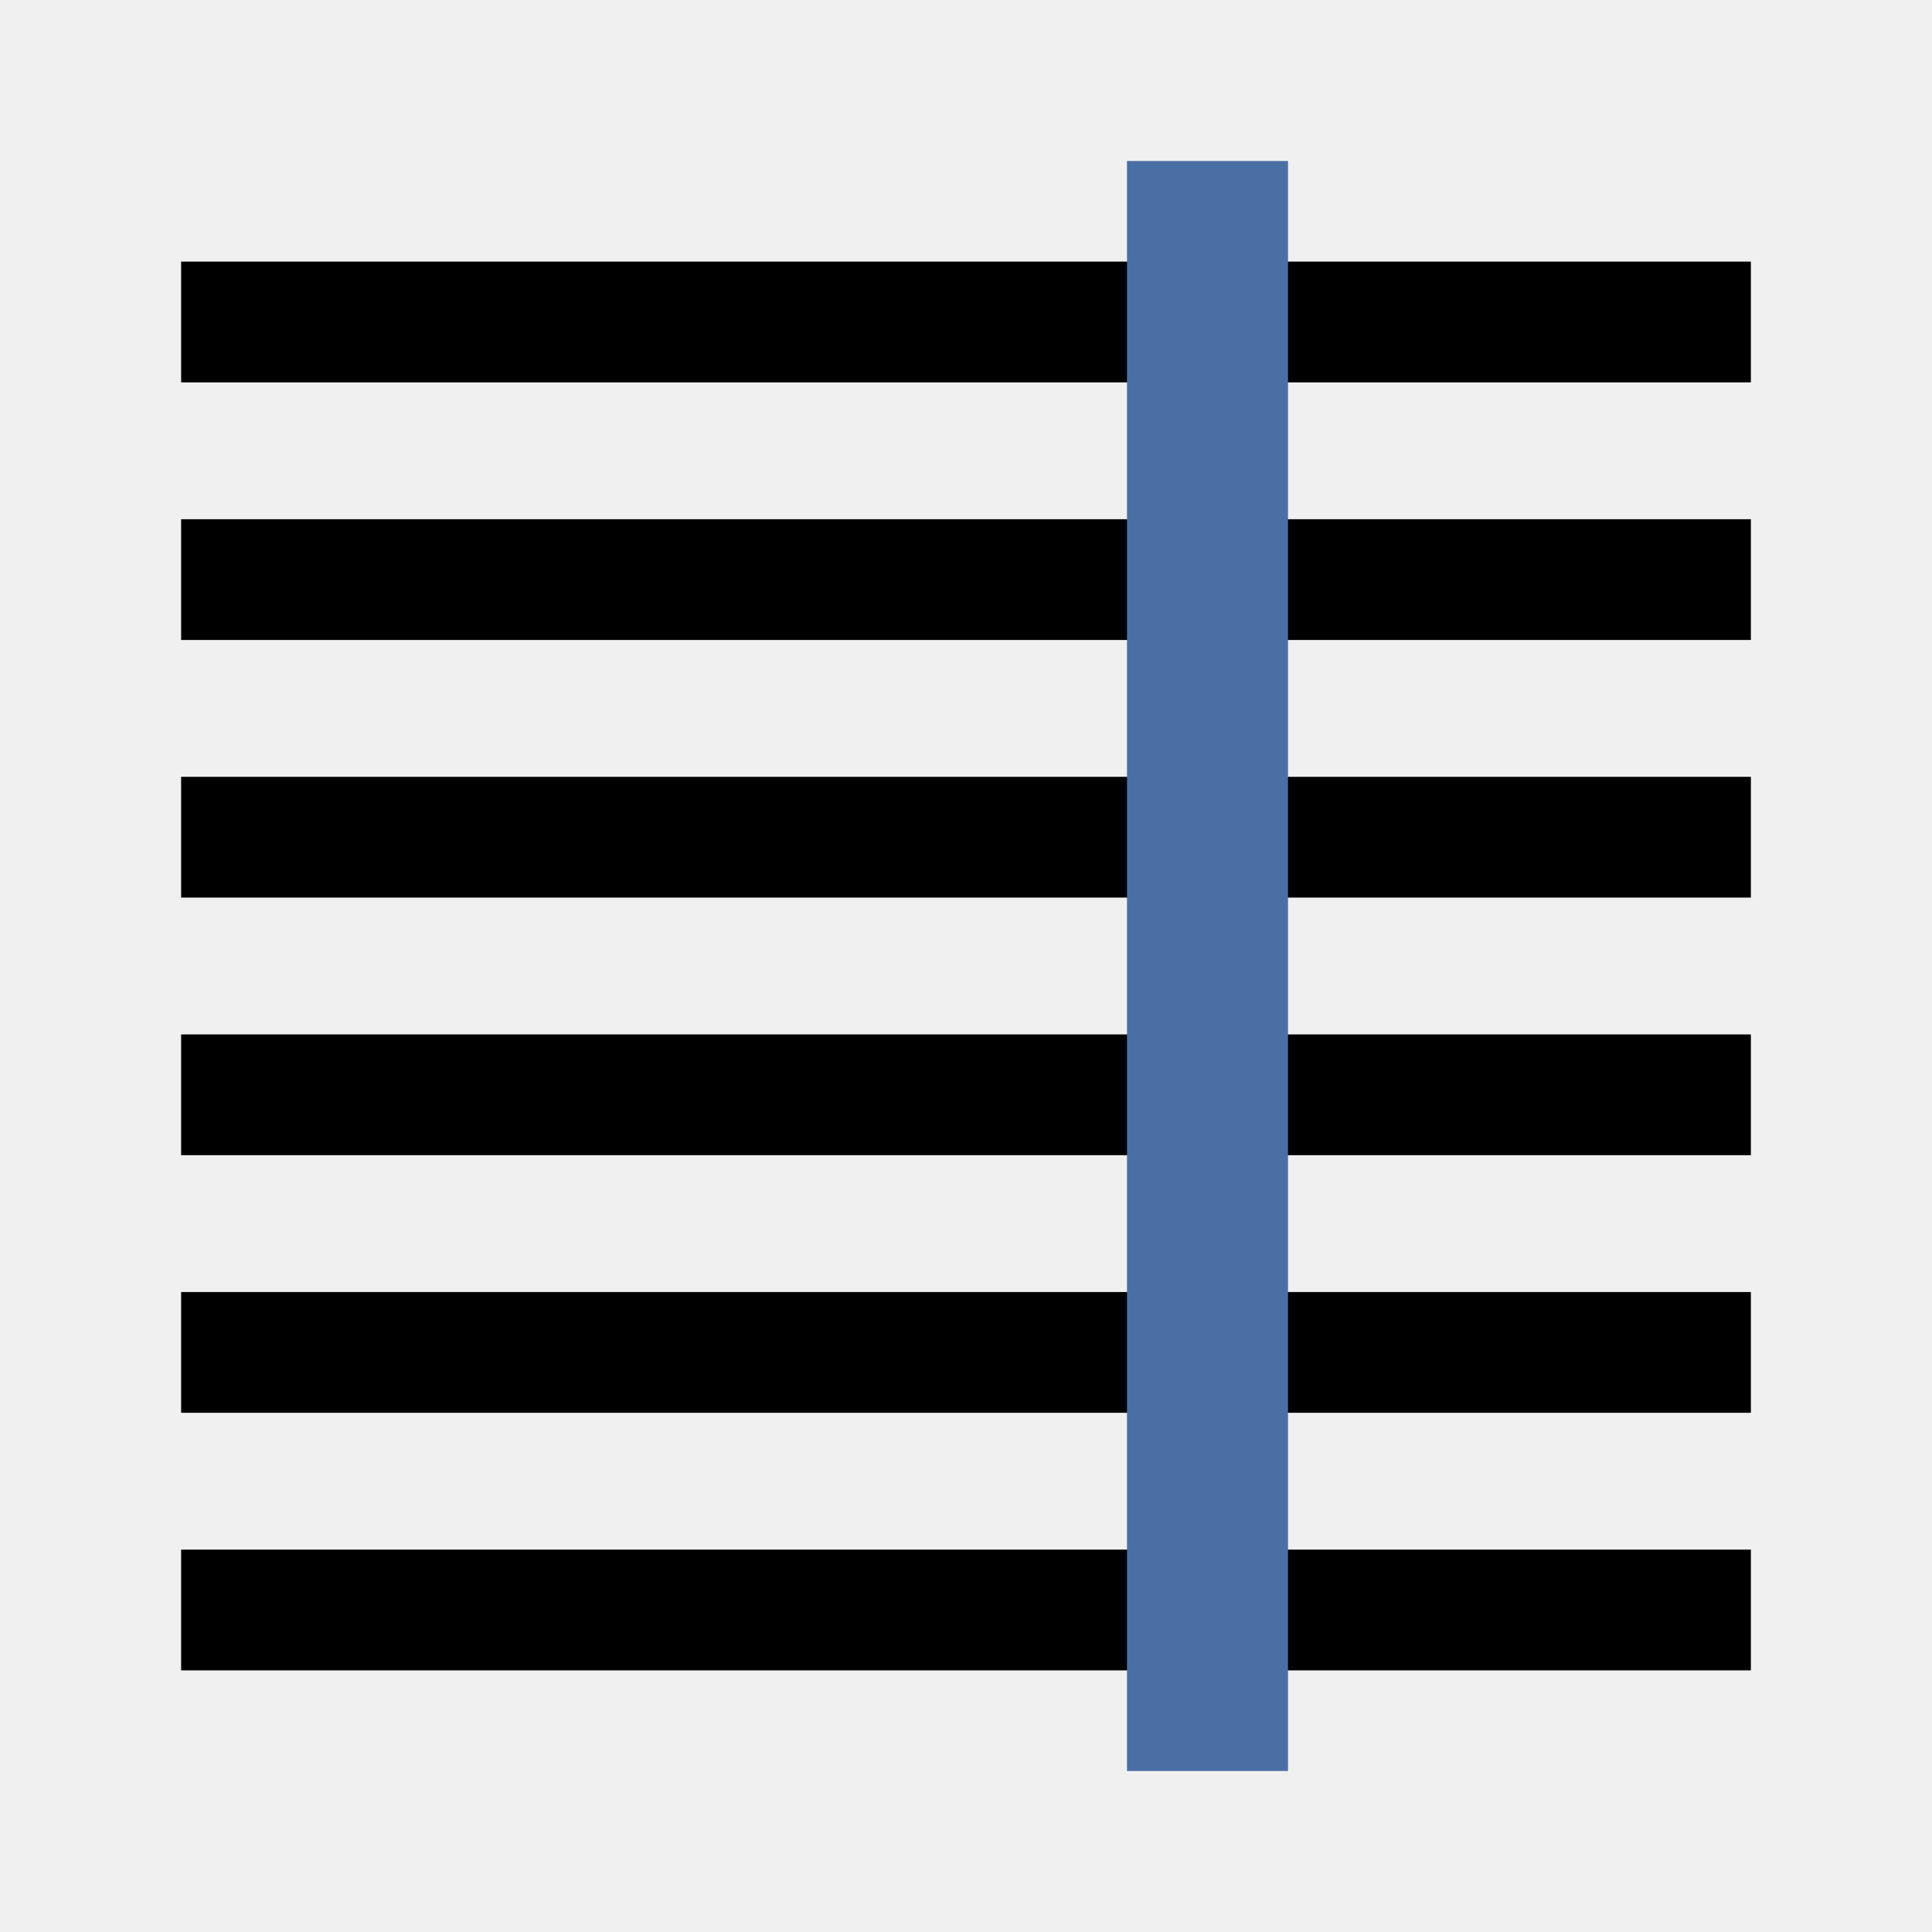
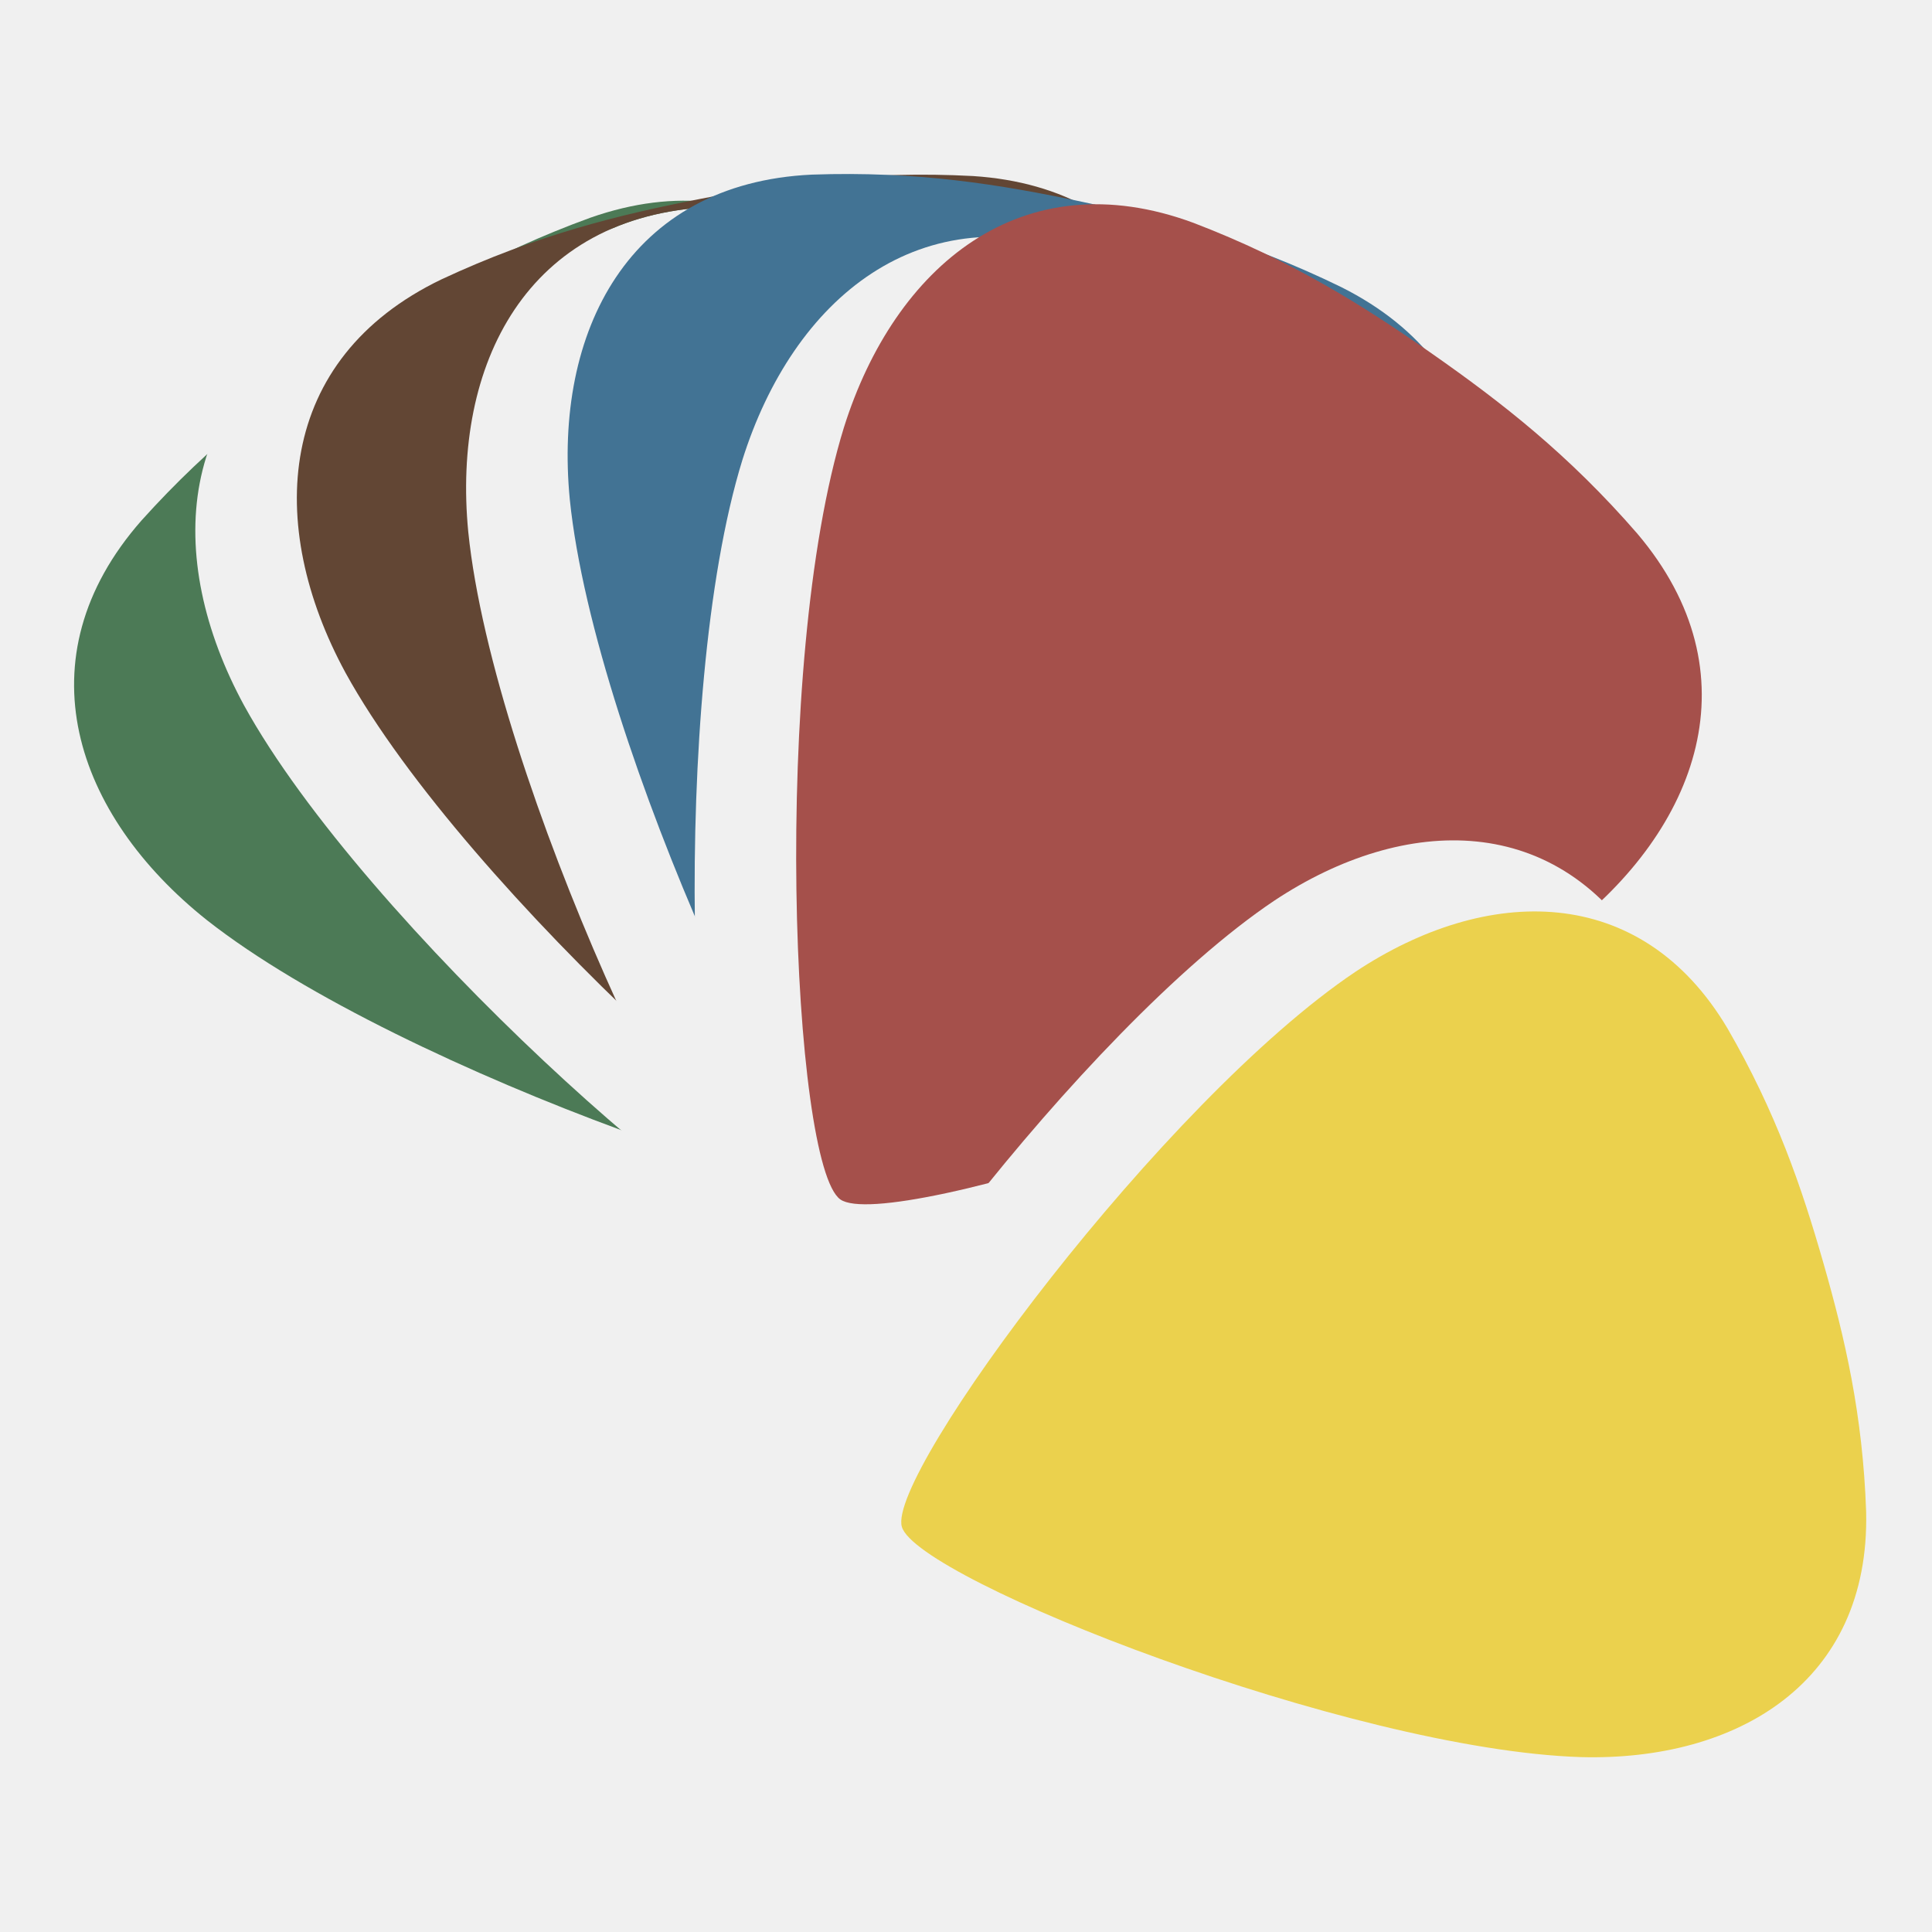
- <svg xmlns="http://www.w3.org/2000/svg" width="24" height="24" viewBox="0 0 24 24" fill="none">
-   <path d="M3 4h18M3 7.2h18M3 10.4h18M3 13.6h18M3 16.8h18M3 20h18" stroke="currentColor" stroke-width="1.5" stroke-linecap="square" />
-   <rect x="14" y="2" width="2" height="20" fill="#4A6FA5" />
+ <svg xmlns="http://www.w3.org/2000/svg" width="120" height="120" viewBox="2.81 0.97 26.64 26.64">
+   <defs>
+     <mask id="m0" maskUnits="userSpaceOnUse" x="2.81" y="0.97" width="26.64" height="26.64">
+       <rect x="2.81" y="0.97" width="26.64" height="26.64" fill="#fff" />
+       <g fill="#000">
+         <path d="M12 25.2C10.6 25.2 3.4 15.8 1.6 10.2C.4 6.4 1.4 2.6 5.6 1.5C8 .9 10 .8 12 .8C14 .8 16 .9 18.4 1.5C22.6 2.6 23.6 6.4 22.4 10.2C20.6 15.8 13.4 25.2 12 25.2Z" transform="translate(-1.400 0.448) rotate(-11 15 16.65) translate(8.00 3.00) scale(0.5833)" />
+         <path d="M12 25.2C10.6 25.2 3.4 15.8 1.6 10.2C.4 6.4 1.4 2.6 5.6 1.5C8 .9 10 .8 12 .8C14 .8 16 .9 18.4 1.5C22.6 2.6 23.6 6.4 22.4 10.2C20.6 15.8 13.4 25.2 12 25.2Z" transform="translate(-1.400 0.448) rotate(12 15 16.65) translate(8.00 3.00) scale(0.5833)" />
+         <path d="M12 25.2C10.6 25.2 3.4 15.8 1.6 10.2C.4 6.4 1.4 2.6 5.6 1.5C8 .9 10 .8 12 .8C14 .8 16 .9 18.4 1.5C22.6 2.6 23.6 6.4 22.4 10.2C20.6 15.8 13.4 25.2 12 25.2Z" transform="translate(-1.400 0.448) rotate(35 15 16.65) translate(8.00 3.00) scale(0.5833)" />
+         <path d="M12 25.2C10.6 25.2 3.4 15.8 1.6 10.2C.4 6.4 1.4 2.6 5.6 1.5C8 .9 10 .8 12 .8C14 .8 16 .9 18.4 1.5C22.6 2.6 23.6 6.4 22.4 10.2C20.6 15.8 13.4 25.2 12 25.2Z" transform="translate(-1.120 -0.980) rotate(74 21.6 20.2) translate(15.10 13.16) scale(0.5417)" />
+       </g>
+     </mask>
+     <mask id="m1" maskUnits="userSpaceOnUse" x="2.81" y="0.97" width="26.64" height="26.64">
+       <rect x="2.81" y="0.97" width="26.64" height="26.64" fill="#fff" />
+       <g fill="#000">
+         <path d="M12 25.2C10.6 25.2 3.4 15.8 1.6 10.2C.4 6.4 1.4 2.6 5.6 1.5C8 .9 10 .8 12 .8C14 .8 16 .9 18.4 1.5C22.6 2.6 23.6 6.4 22.4 10.2C20.6 15.8 13.4 25.2 12 25.2Z" transform="translate(-1.400 0.448) rotate(12 15 16.65) translate(8.00 3.00) scale(0.5833)" />
+         <path d="M12 25.2C10.6 25.2 3.4 15.8 1.6 10.2C.4 6.4 1.4 2.6 5.6 1.5C8 .9 10 .8 12 .8C14 .8 16 .9 18.4 1.5C22.6 2.6 23.6 6.4 22.4 10.2C20.6 15.8 13.4 25.2 12 25.2Z" transform="translate(-1.400 0.448) rotate(35 15 16.65) translate(8.00 3.00) scale(0.5833)" />
+         <path d="M12 25.2C10.6 25.2 3.4 15.8 1.6 10.2C.4 6.4 1.4 2.6 5.6 1.5C8 .9 10 .8 12 .8C14 .8 16 .9 18.4 1.5C22.6 2.6 23.6 6.4 22.4 10.2C20.6 15.8 13.4 25.2 12 25.2Z" transform="translate(-1.120 -0.980) rotate(74 21.6 20.2) translate(15.10 13.16) scale(0.5417)" />
+       </g>
+     </mask>
+     <mask id="m2" maskUnits="userSpaceOnUse" x="2.81" y="0.97" width="26.64" height="26.64">
+       <rect x="2.81" y="0.97" width="26.64" height="26.64" fill="#fff" />
+       <g fill="#000">
+         <path d="M12 25.2C10.6 25.2 3.4 15.8 1.6 10.2C.4 6.4 1.4 2.6 5.6 1.5C8 .9 10 .8 12 .8C14 .8 16 .9 18.4 1.5C22.6 2.6 23.6 6.4 22.4 10.2C20.6 15.8 13.4 25.2 12 25.2Z" transform="translate(-1.400 0.448) rotate(35 15 16.65) translate(8.00 3.00) scale(0.5833)" />
+         <path d="M12 25.2C10.6 25.2 3.4 15.8 1.6 10.2C.4 6.4 1.4 2.6 5.6 1.5C8 .9 10 .8 12 .8C14 .8 16 .9 18.4 1.5C22.6 2.6 23.6 6.4 22.4 10.2C20.6 15.8 13.4 25.2 12 25.2Z" transform="translate(-1.120 -0.980) rotate(74 21.6 20.2) translate(15.10 13.16) scale(0.5417)" />
+       </g>
+     </mask>
+     <mask id="m3" maskUnits="userSpaceOnUse" x="2.81" y="0.97" width="26.64" height="26.64">
+       <rect x="2.81" y="0.97" width="26.64" height="26.64" fill="#fff" />
+       <g fill="#000">
+         <path d="M12 25.2C10.6 25.2 3.4 15.8 1.6 10.2C.4 6.4 1.4 2.6 5.6 1.5C8 .9 10 .8 12 .8C14 .8 16 .9 18.4 1.5C22.6 2.6 23.6 6.4 22.4 10.2C20.6 15.8 13.4 25.2 12 25.2Z" transform="translate(-1.120 -0.980) rotate(74 21.6 20.2) translate(15.10 13.16) scale(0.5417)" />
+       </g>
+     </mask>
+   </defs>
+   <g mask="url(#m0)">
+     <path d="M12 25.2C10.6 25.2 3.4 15.8 1.6 10.2C.4 6.4 1.4 2.6 5.6 1.5C8 .9 10 .8 12 .8C14 .8 16 .9 18.4 1.5C22.6 2.6 23.6 6.4 22.4 10.2C20.6 15.8 13.4 25.2 12 25.2Z" transform="rotate(-34 15 16.65) translate(8.00 3.00) scale(0.5833)" fill="#4C7A56" />
+   </g>
+   <g mask="url(#m1)">
+     <path d="M12 25.2C10.6 25.2 3.4 15.8 1.6 10.2C.4 6.4 1.4 2.6 5.6 1.5C8 .9 10 .8 12 .8C14 .8 16 .9 18.4 1.5C22.6 2.6 23.6 6.4 22.4 10.2C20.6 15.8 13.4 25.2 12 25.2Z" transform="rotate(-11 15 16.65) translate(8.00 3.00) scale(0.5833)" fill="#624634" />
+   </g>
+   <g mask="url(#m2)">
+     <path d="M12 25.2C10.6 25.2 3.4 15.8 1.6 10.2C.4 6.4 1.4 2.6 5.6 1.5C8 .9 10 .8 12 .8C14 .8 16 .9 18.4 1.5C22.6 2.6 23.6 6.4 22.4 10.2C20.6 15.8 13.4 25.2 12 25.2Z" transform="rotate(12 15 16.65) translate(8.00 3.00) scale(0.5833)" fill="#427394" />
+   </g>
+   <g mask="url(#m3)">
+     <path d="M12 25.2C10.6 25.2 3.4 15.8 1.6 10.2C.4 6.4 1.4 2.6 5.6 1.5C8 .9 10 .8 12 .8C14 .8 16 .9 18.4 1.5C22.6 2.6 23.6 6.4 22.4 10.2C20.6 15.8 13.4 25.2 12 25.2Z" transform="rotate(35 15 16.65) translate(8.00 3.00) scale(0.5833)" fill="#A5504B" />
+   </g>
+   <path d="M12 25.2C10.6 25.2 3.4 15.8 1.6 10.2C.4 6.4 1.4 2.6 5.6 1.5C8 .9 10 .8 12 .8C14 .8 16 .9 18.4 1.5C22.6 2.6 23.6 6.4 22.4 10.2C20.6 15.8 13.4 25.2 12 25.2Z" transform="rotate(74 21.6 20.2) translate(15.10 13.16) scale(0.5417)" fill="#EBD14D" />
</svg>
